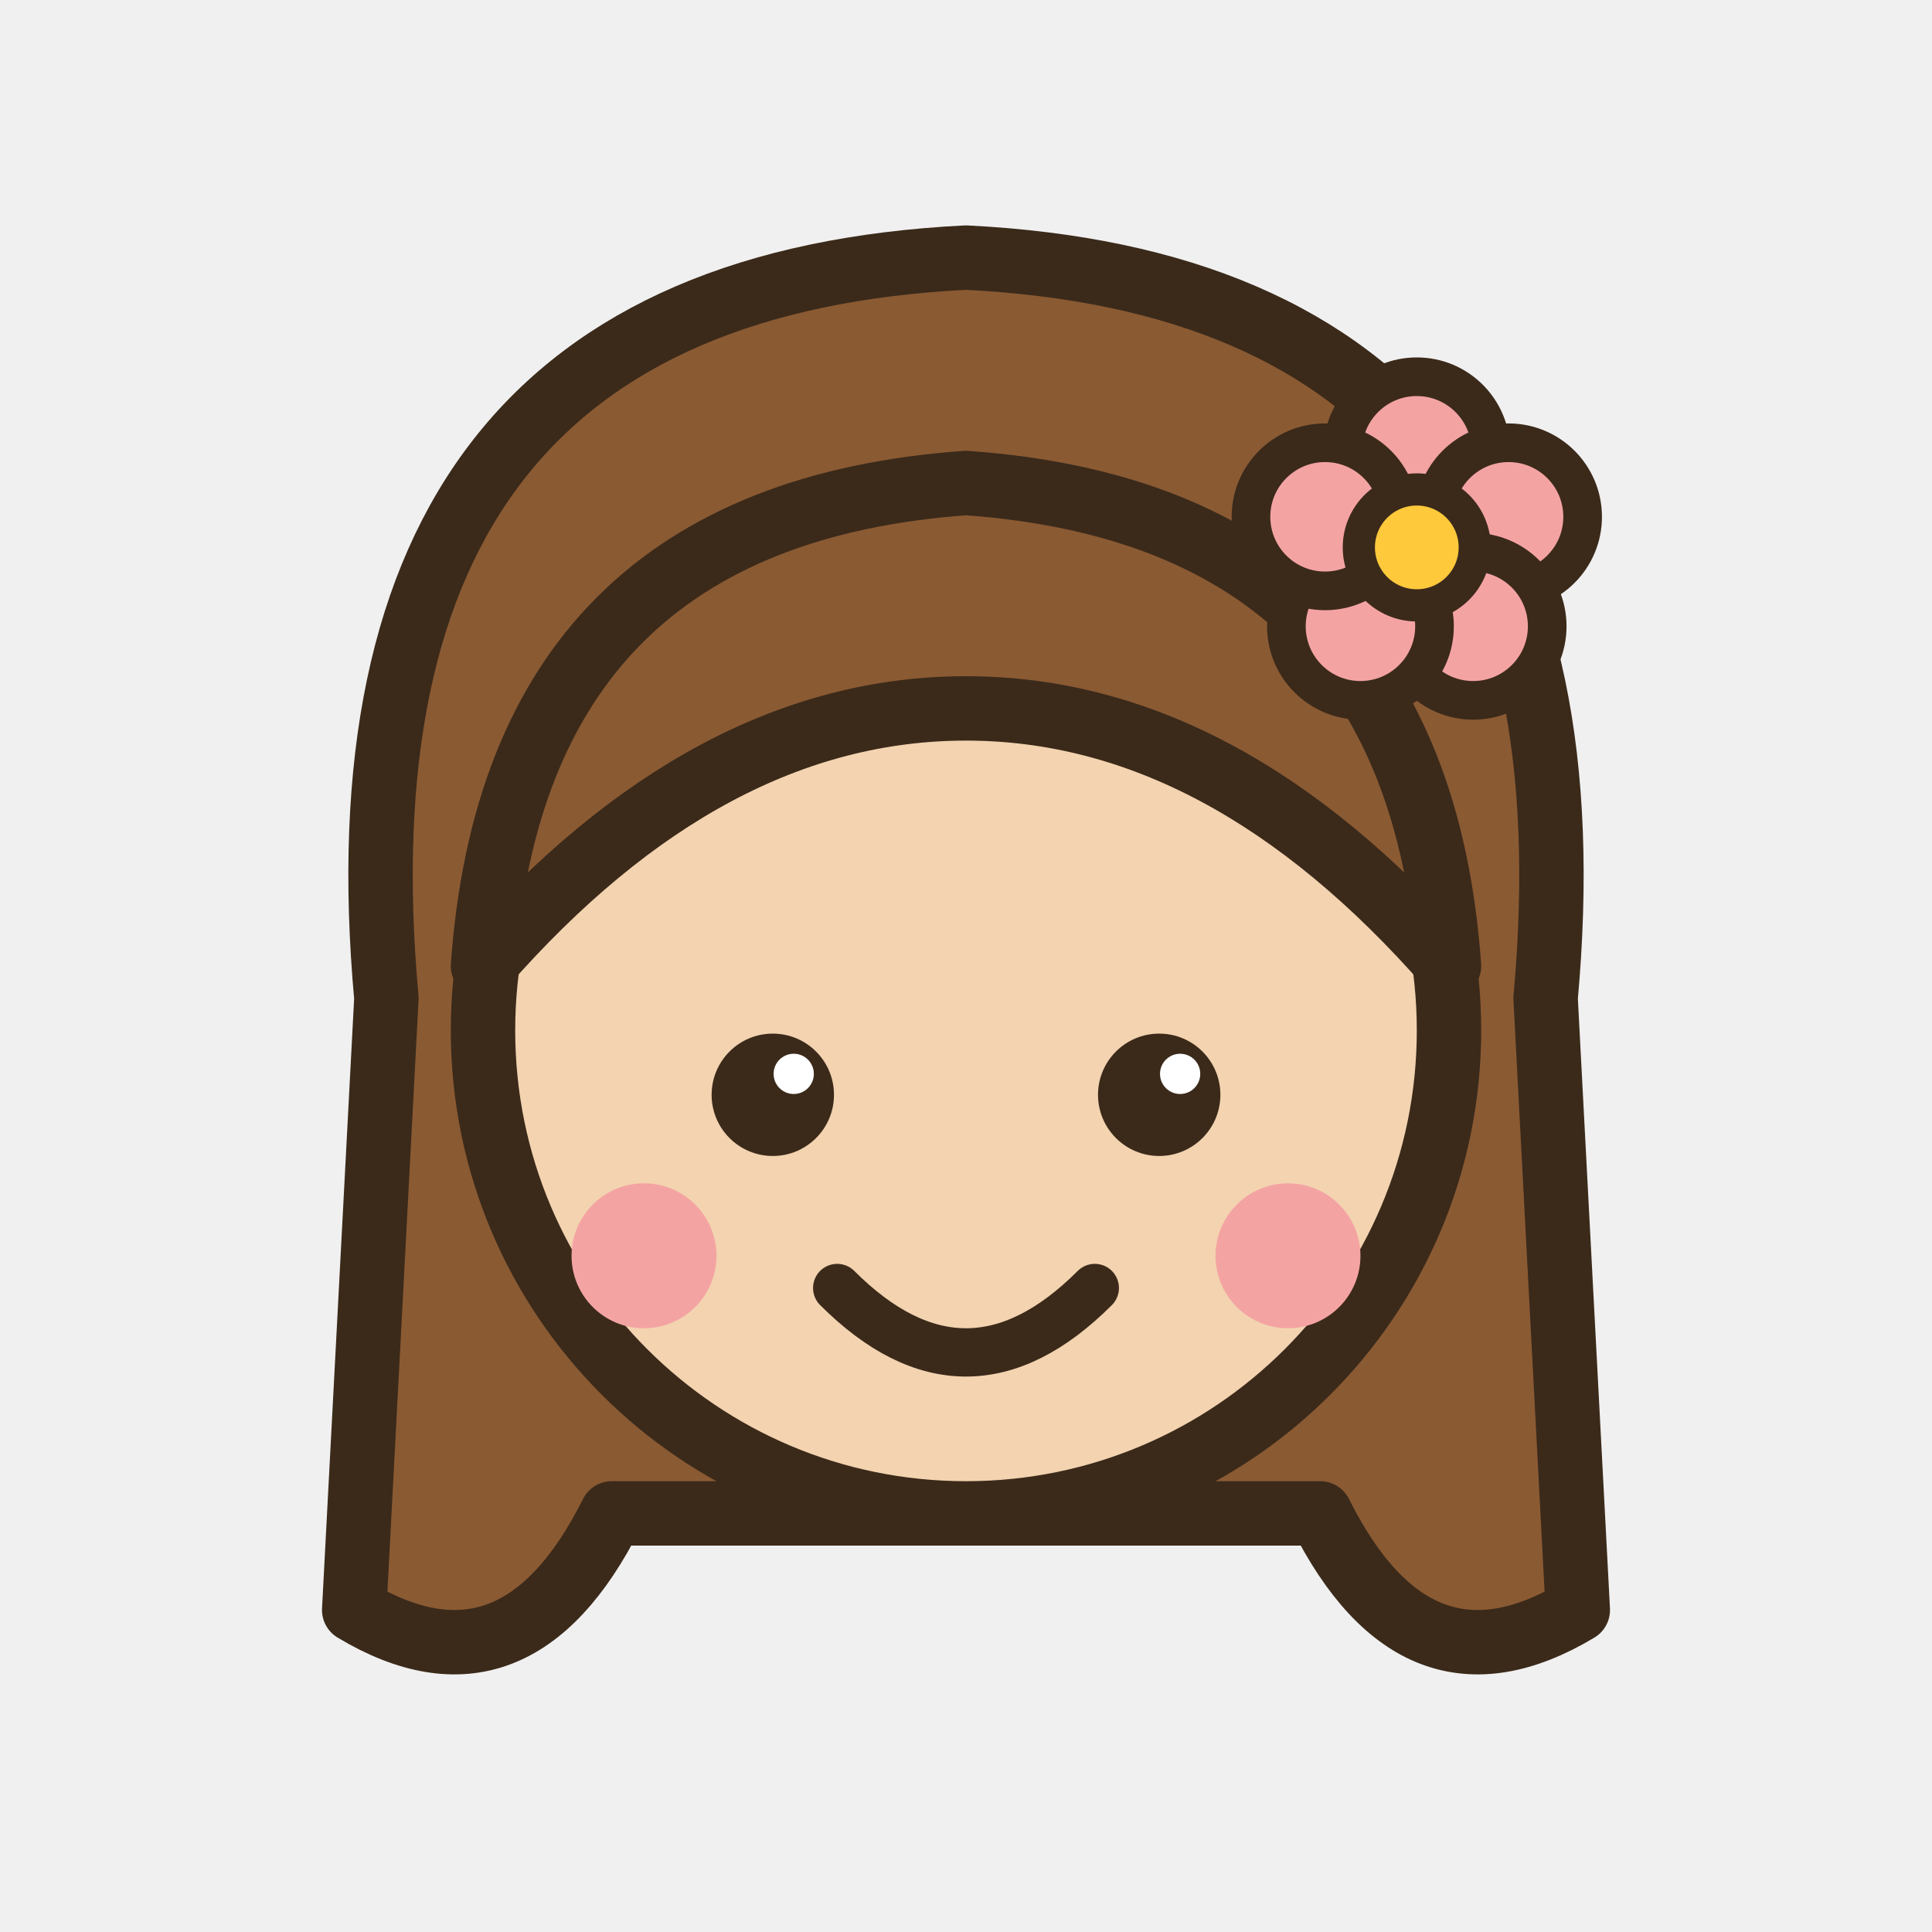
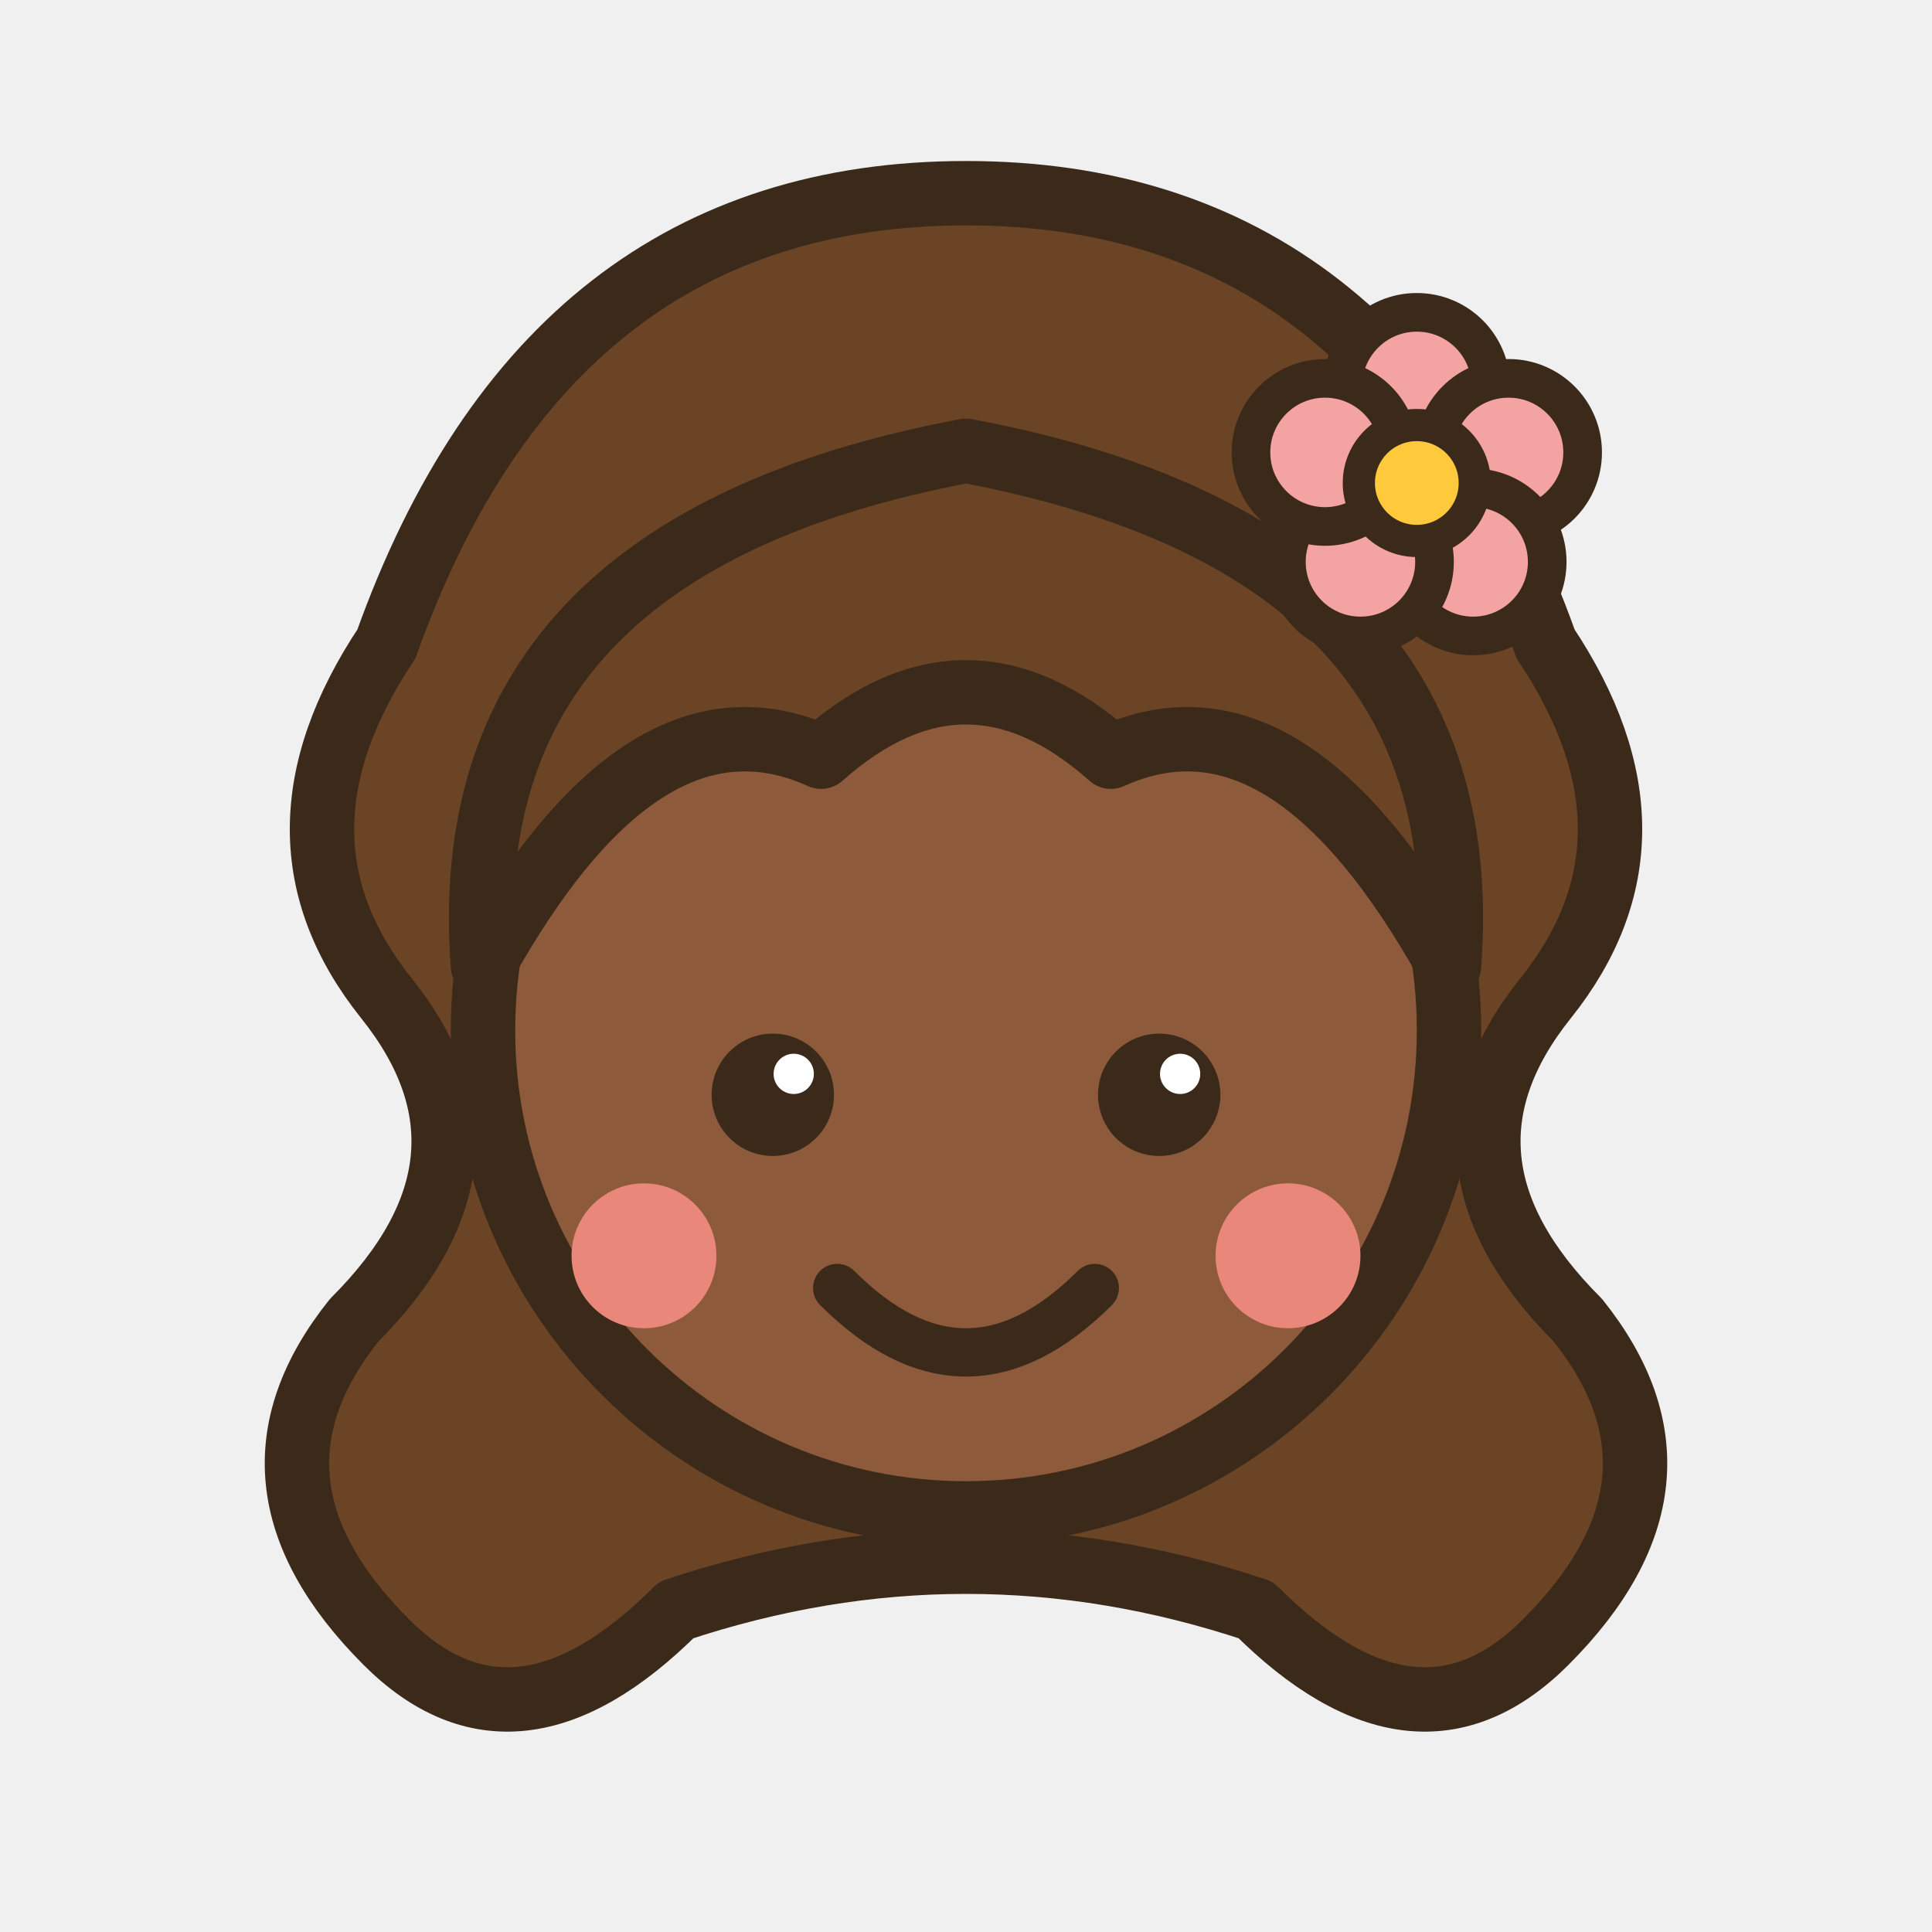
<svg xmlns="http://www.w3.org/2000/svg" viewBox="0 0 120 120">
-   <path d="M24 62 Q20 18 60 16 Q100 18 96 62 L98 100 Q88 106 82 94 L38 94 Q32 106 22 100 Z" fill="#8A5A33" stroke="#3B2A1A" stroke-width="4" stroke-linejoin="round" stroke-linecap="round" />
-   <circle cx="60" cy="64" r="30" fill="#F3D3B0" stroke="#3B2A1A" stroke-width="4" stroke-linejoin="round" stroke-linecap="round" />
-   <path d="M30 60 Q32 32 60 30 Q88 32 90 60 Q76 44 60 44 Q44 44 30 60 Z" fill="#8A5A33" stroke="#3B2A1A" stroke-width="4" stroke-linejoin="round" stroke-linecap="round" />
+   <path d="M60 12 Q34 12 24 40 Q16 52 24 62 Q32 72 22 82 Q14 92 24 102 Q32 110 42 100 Q60 94 78 100 Q88 110 96 102 Q106 92 98 82 Q88 72 96 62 Q104 52 96 40 Q86 12 60 12 Z" fill="#6B4426" stroke="#3B2A1A" stroke-width="4" stroke-linejoin="round" stroke-linecap="round" />
+   <circle cx="60" cy="64" r="30" fill="#8D5A3B" stroke="#3B2A1A" stroke-width="4" stroke-linejoin="round" stroke-linecap="round" />
+   <path d="M30 60 Q28 34 60 28 Q92 34 90 60 Q80 42 69 47 Q60 39 51 47 Q40 42 30 60 Z" fill="#6B4426" stroke="#3B2A1A" stroke-width="4" stroke-linejoin="round" stroke-linecap="round" />
  <circle cx="48" cy="68" r="3.8" fill="#3B2A1A" />
  <circle cx="49.3" cy="66.7" r="1.25" fill="#fff" />
  <circle cx="72" cy="68" r="3.8" fill="#3B2A1A" />
  <circle cx="73.3" cy="66.7" r="1.25" fill="#fff" />
-   <circle cx="40" cy="78" r="4.5" fill="#F4A3A3" />
-   <circle cx="80" cy="78" r="4.5" fill="#F4A3A3" />
+   <circle cx="40" cy="78" r="4.5" fill="#E8877A" />
+   <circle cx="80" cy="78" r="4.5" fill="#E8877A" />
  <path d="M52 80 Q60 88 68 80" fill="none" stroke="#3B2A1A" stroke-width="3.00" stroke-linecap="round" />
-   <circle cx="88.0" cy="28.0" r="4.6" fill="#F4A3A3" stroke="#3B2A1A" stroke-width="2.40" />
-   <circle cx="93.7" cy="32.1" r="4.6" fill="#F4A3A3" stroke="#3B2A1A" stroke-width="2.40" />
-   <circle cx="91.5" cy="38.9" r="4.6" fill="#F4A3A3" stroke="#3B2A1A" stroke-width="2.40" />
-   <circle cx="84.5" cy="38.9" r="4.6" fill="#F4A3A3" stroke="#3B2A1A" stroke-width="2.40" />
-   <circle cx="82.3" cy="32.1" r="4.6" fill="#F4A3A3" stroke="#3B2A1A" stroke-width="2.40" />
-   <circle cx="88" cy="34" r="3.6" fill="#FFC93C" stroke="#3B2A1A" stroke-width="2.00" />
+   <circle cx="88.0" cy="24.0" r="4.6" fill="#F4A3A3" stroke="#3B2A1A" stroke-width="2.40" />
+   <circle cx="93.7" cy="28.1" r="4.6" fill="#F4A3A3" stroke="#3B2A1A" stroke-width="2.40" />
+   <circle cx="91.5" cy="34.9" r="4.6" fill="#F4A3A3" stroke="#3B2A1A" stroke-width="2.40" />
+   <circle cx="84.5" cy="34.9" r="4.6" fill="#F4A3A3" stroke="#3B2A1A" stroke-width="2.40" />
+   <circle cx="82.3" cy="28.1" r="4.6" fill="#F4A3A3" stroke="#3B2A1A" stroke-width="2.40" />
+   <circle cx="88" cy="30" r="3.6" fill="#FFC93C" stroke="#3B2A1A" stroke-width="2.00" />
</svg>
